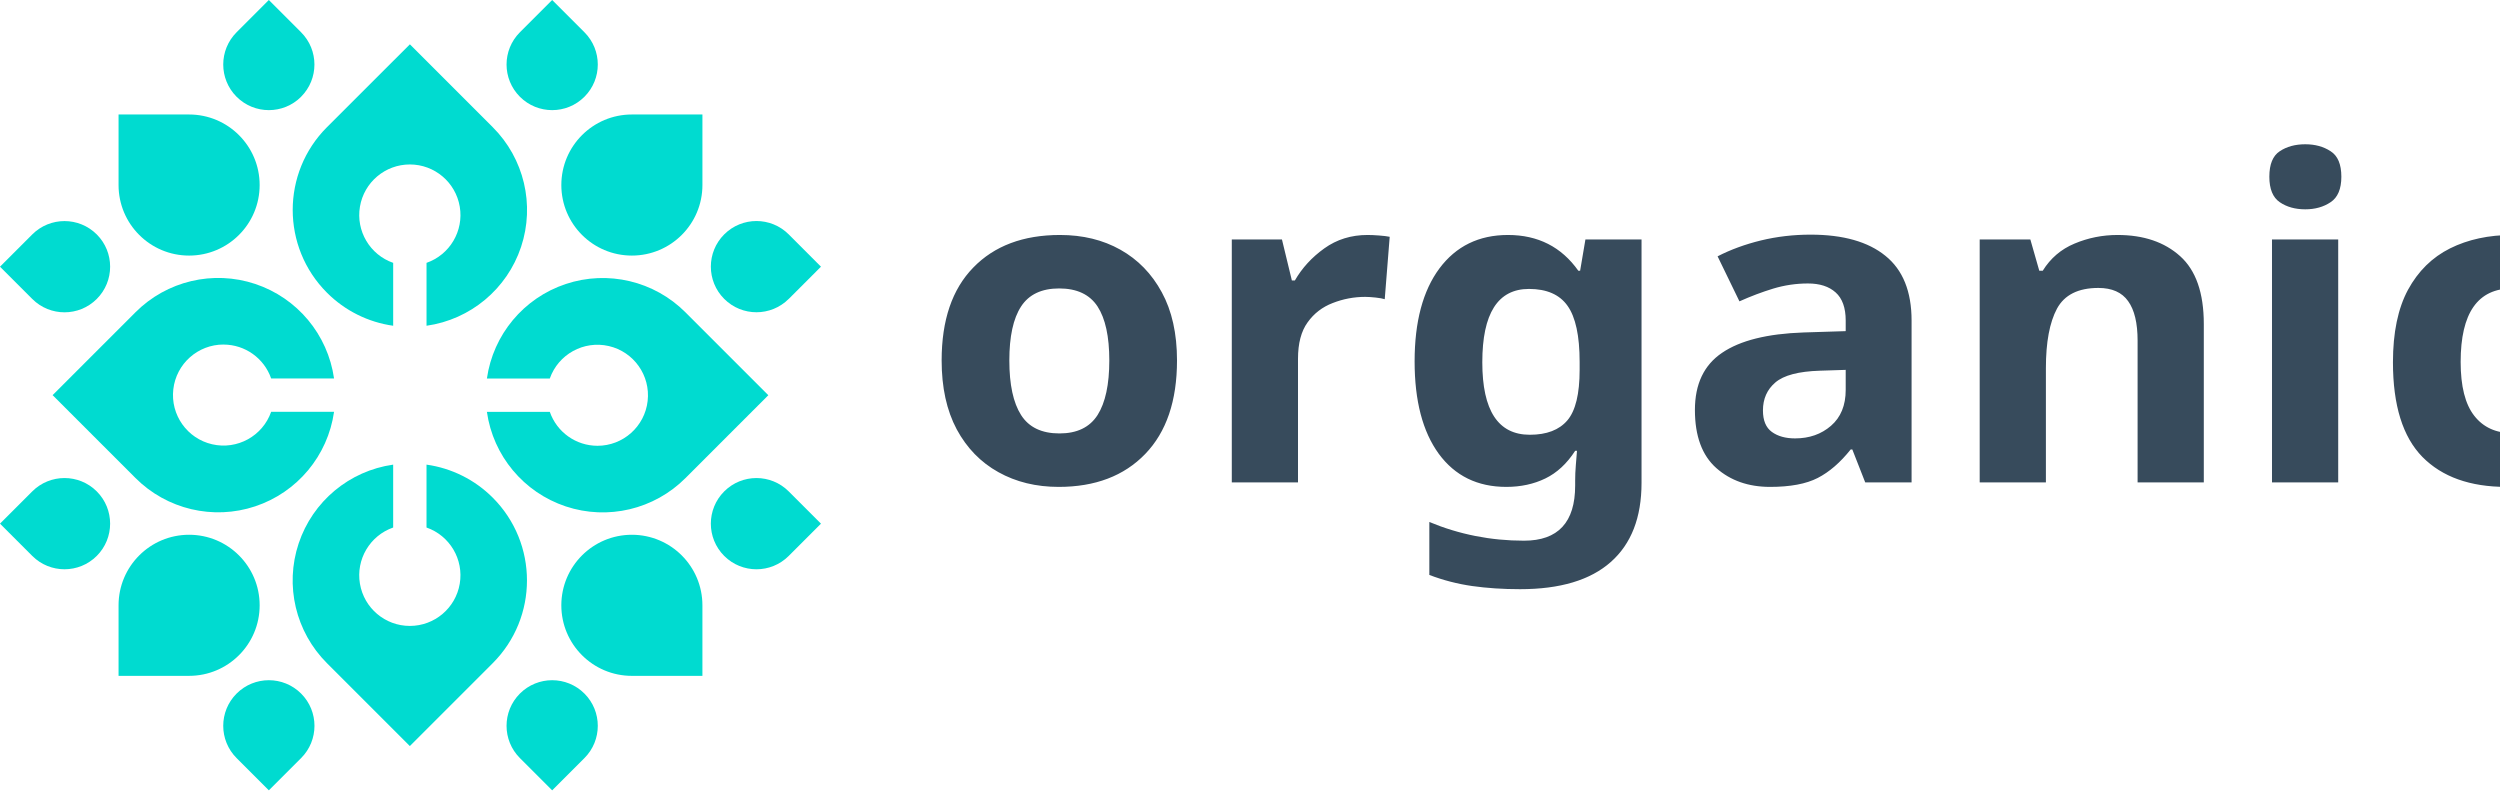
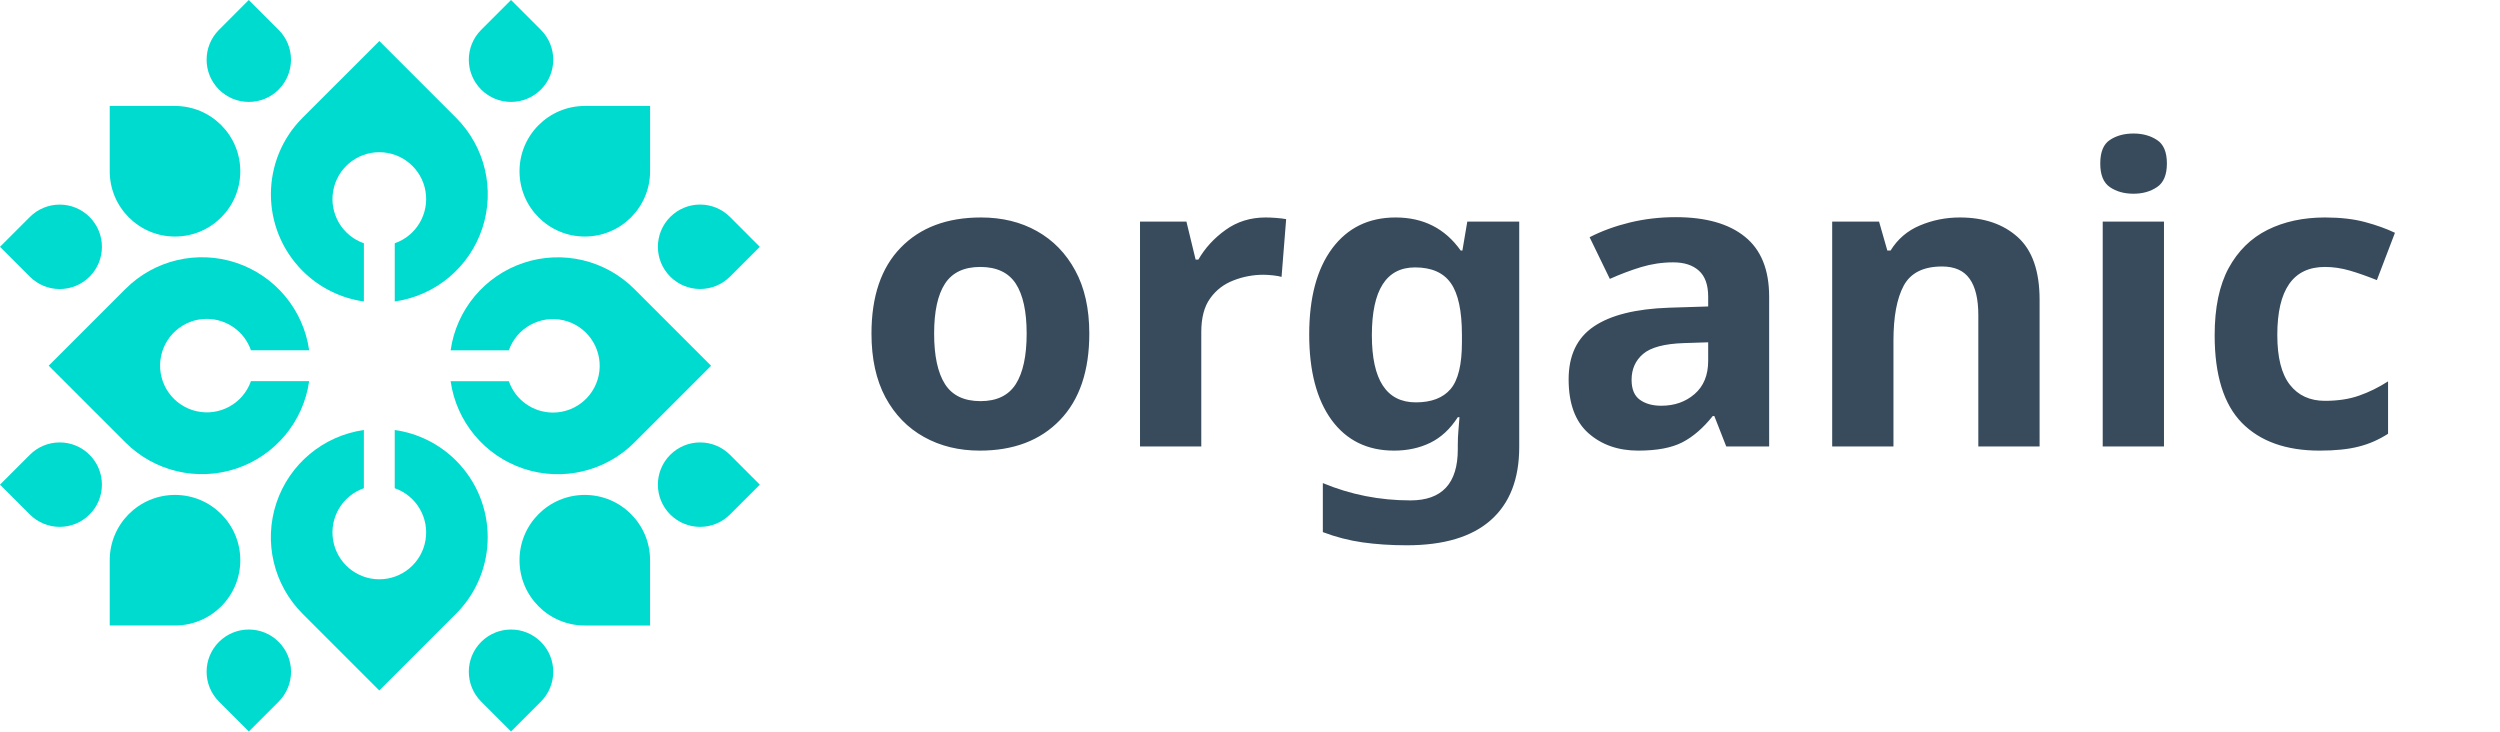
- <svg xmlns="http://www.w3.org/2000/svg" width="236" height="74.608" viewBox="0 0 236 74.608">
+ <svg xmlns="http://www.w3.org/2000/svg" width="255" height="74.608" viewBox="0 0 255 74.608">
  <g id="Сгруппировать_247" data-name="Сгруппировать 247" transform="translate(-139 -18.459)">
-     <text id="organic" transform="translate(226 64)" fill="#374b5c" font-size="42" font-family="SegoeUI-Bold, Segoe UI" font-weight="700">
+     <text id="organic" transform="translate(226 64)" fill="#374b5c" font-size="42" font-family="LibreBaskerville-Bold, Libre Baskerville" font-weight="700">
      <tspan x="0" y="0">organic</tspan>
    </text>
    <g id="Сгруппировать_220" data-name="Сгруппировать 220" transform="translate(139 18.459)">
      <g id="Сгруппировать_219" data-name="Сгруппировать 219">
        <path id="Контур_36514" data-name="Контур 36514" d="M278.578,65.139a10.992,10.992,0,0,0,6.244,3.113V62.315a4.778,4.778,0,1,1,3.148,0v5.937A11.041,11.041,0,0,0,294.213,49.5L286.4,41.685,278.578,49.5A11.056,11.056,0,0,0,278.578,65.139Z" transform="translate(-247.706 -37.501)" fill="#00dbd0" />
        <path id="Контур_36515" data-name="Контур 36515" d="M468.43,277.369a4.763,4.763,0,0,1-4.491-3.2H458a11.041,11.041,0,0,0,18.749,6.244l7.818-7.818-7.818-7.818A11.041,11.041,0,0,0,458,271.018h5.937a4.769,4.769,0,1,1,4.491,6.352Z" transform="translate(-412.036 -235.287)" fill="#00dbd0" />
        <path id="Контур_36516" data-name="Контур 36516" d="M527.987,114.347a6.659,6.659,0,1,0,13.319,0v-6.659h-6.659A6.659,6.659,0,0,0,527.987,114.347Z" transform="translate(-474.997 -96.88)" fill="#00dbd0" />
        <path id="Контур_36517" data-name="Контур 36517" d="M675.97,215.295l3.045-3.045L675.97,209.2a4.306,4.306,0,1,0,0,6.09Z" transform="translate(-601.515 -187.074)" fill="#00dbd0" />
        <path id="Контур_36518" data-name="Контур 36518" d="M483.809,9.135a4.306,4.306,0,0,0,0-6.09L480.764,0l-3.045,3.045a4.306,4.306,0,0,0,6.09,6.09Z" transform="translate(-428.639)" fill="#00dbd0" />
        <path id="Контур_36519" data-name="Контур 36519" d="M65.632,267.814a4.763,4.763,0,0,1,4.491,3.2H76.06a11.041,11.041,0,0,0-18.749-6.244l-7.818,7.818,7.818,7.818a11.041,11.041,0,0,0,18.749-6.244H70.123a4.769,4.769,0,1,1-4.491-6.351Z" transform="translate(-44.526 -235.287)" fill="#00dbd0" />
        <path id="Контур_36520" data-name="Контур 36520" d="M118.173,121.007a6.659,6.659,0,0,0,0-13.319h-6.659v6.659A6.659,6.659,0,0,0,118.173,121.007Z" transform="translate(-100.322 -96.88)" fill="#00dbd0" />
        <path id="Контур_36521" data-name="Контур 36521" d="M9.135,215.295a4.306,4.306,0,0,0-6.09-6.09L0,212.25l3.045,3.045A4.306,4.306,0,0,0,9.135,215.295Z" transform="translate(0 -187.074)" fill="#00dbd0" />
        <path id="Контур_36522" data-name="Контур 36522" d="M217.286,9.135a4.306,4.306,0,0,0,0-6.09L214.241,0,211.2,3.045a4.306,4.306,0,0,0,6.09,6.09Z" transform="translate(-188.865)" fill="#00dbd0" />
        <path id="Контур_36523" data-name="Контур 36523" d="M294.213,440.111A10.991,10.991,0,0,0,287.969,437v5.937a4.778,4.778,0,1,1-3.148,0V437a11.041,11.041,0,0,0-6.244,18.749l7.818,7.818,7.818-7.818A11.056,11.056,0,0,0,294.213,440.111Z" transform="translate(-247.706 -393.139)" fill="#00dbd0" />
        <path id="Контур_36524" data-name="Контур 36524" d="M534.646,503a6.659,6.659,0,0,0,0,13.319h6.659v-6.659A6.66,6.66,0,0,0,534.646,503Z" transform="translate(-474.997 -452.518)" fill="#00dbd0" />
        <path id="Контур_36525" data-name="Контур 36525" d="M669.88,450.9a4.306,4.306,0,1,0,6.09,6.09l3.045-3.045L675.97,450.9A4.306,4.306,0,0,0,669.88,450.9Z" transform="translate(-601.515 -404.511)" fill="#00dbd0" />
        <path id="Контур_36526" data-name="Контур 36526" d="M477.719,641.069a4.306,4.306,0,0,0,0,6.09l3.045,3.045,3.045-3.045a4.306,4.306,0,1,0-6.09-6.09Z" transform="translate(-428.639 -575.596)" fill="#00dbd0" />
        <path id="Контур_36527" data-name="Контур 36527" d="M124.833,509.659a6.659,6.659,0,1,0-13.319,0v6.659h6.659A6.659,6.659,0,0,0,124.833,509.659Z" transform="translate(-100.322 -452.518)" fill="#00dbd0" />
        <path id="Контур_36528" data-name="Контур 36528" d="M3.045,450.9,0,453.944l3.045,3.045a4.306,4.306,0,1,0,0-6.09Z" transform="translate(0 -404.511)" fill="#00dbd0" />
        <path id="Контур_36529" data-name="Контур 36529" d="M211.2,641.069a4.306,4.306,0,0,0,0,6.09l3.045,3.045,3.045-3.045a4.306,4.306,0,1,0-6.09-6.09Z" transform="translate(-188.865 -575.596)" fill="#00dbd0" />
      </g>
    </g>
  </g>
</svg>
